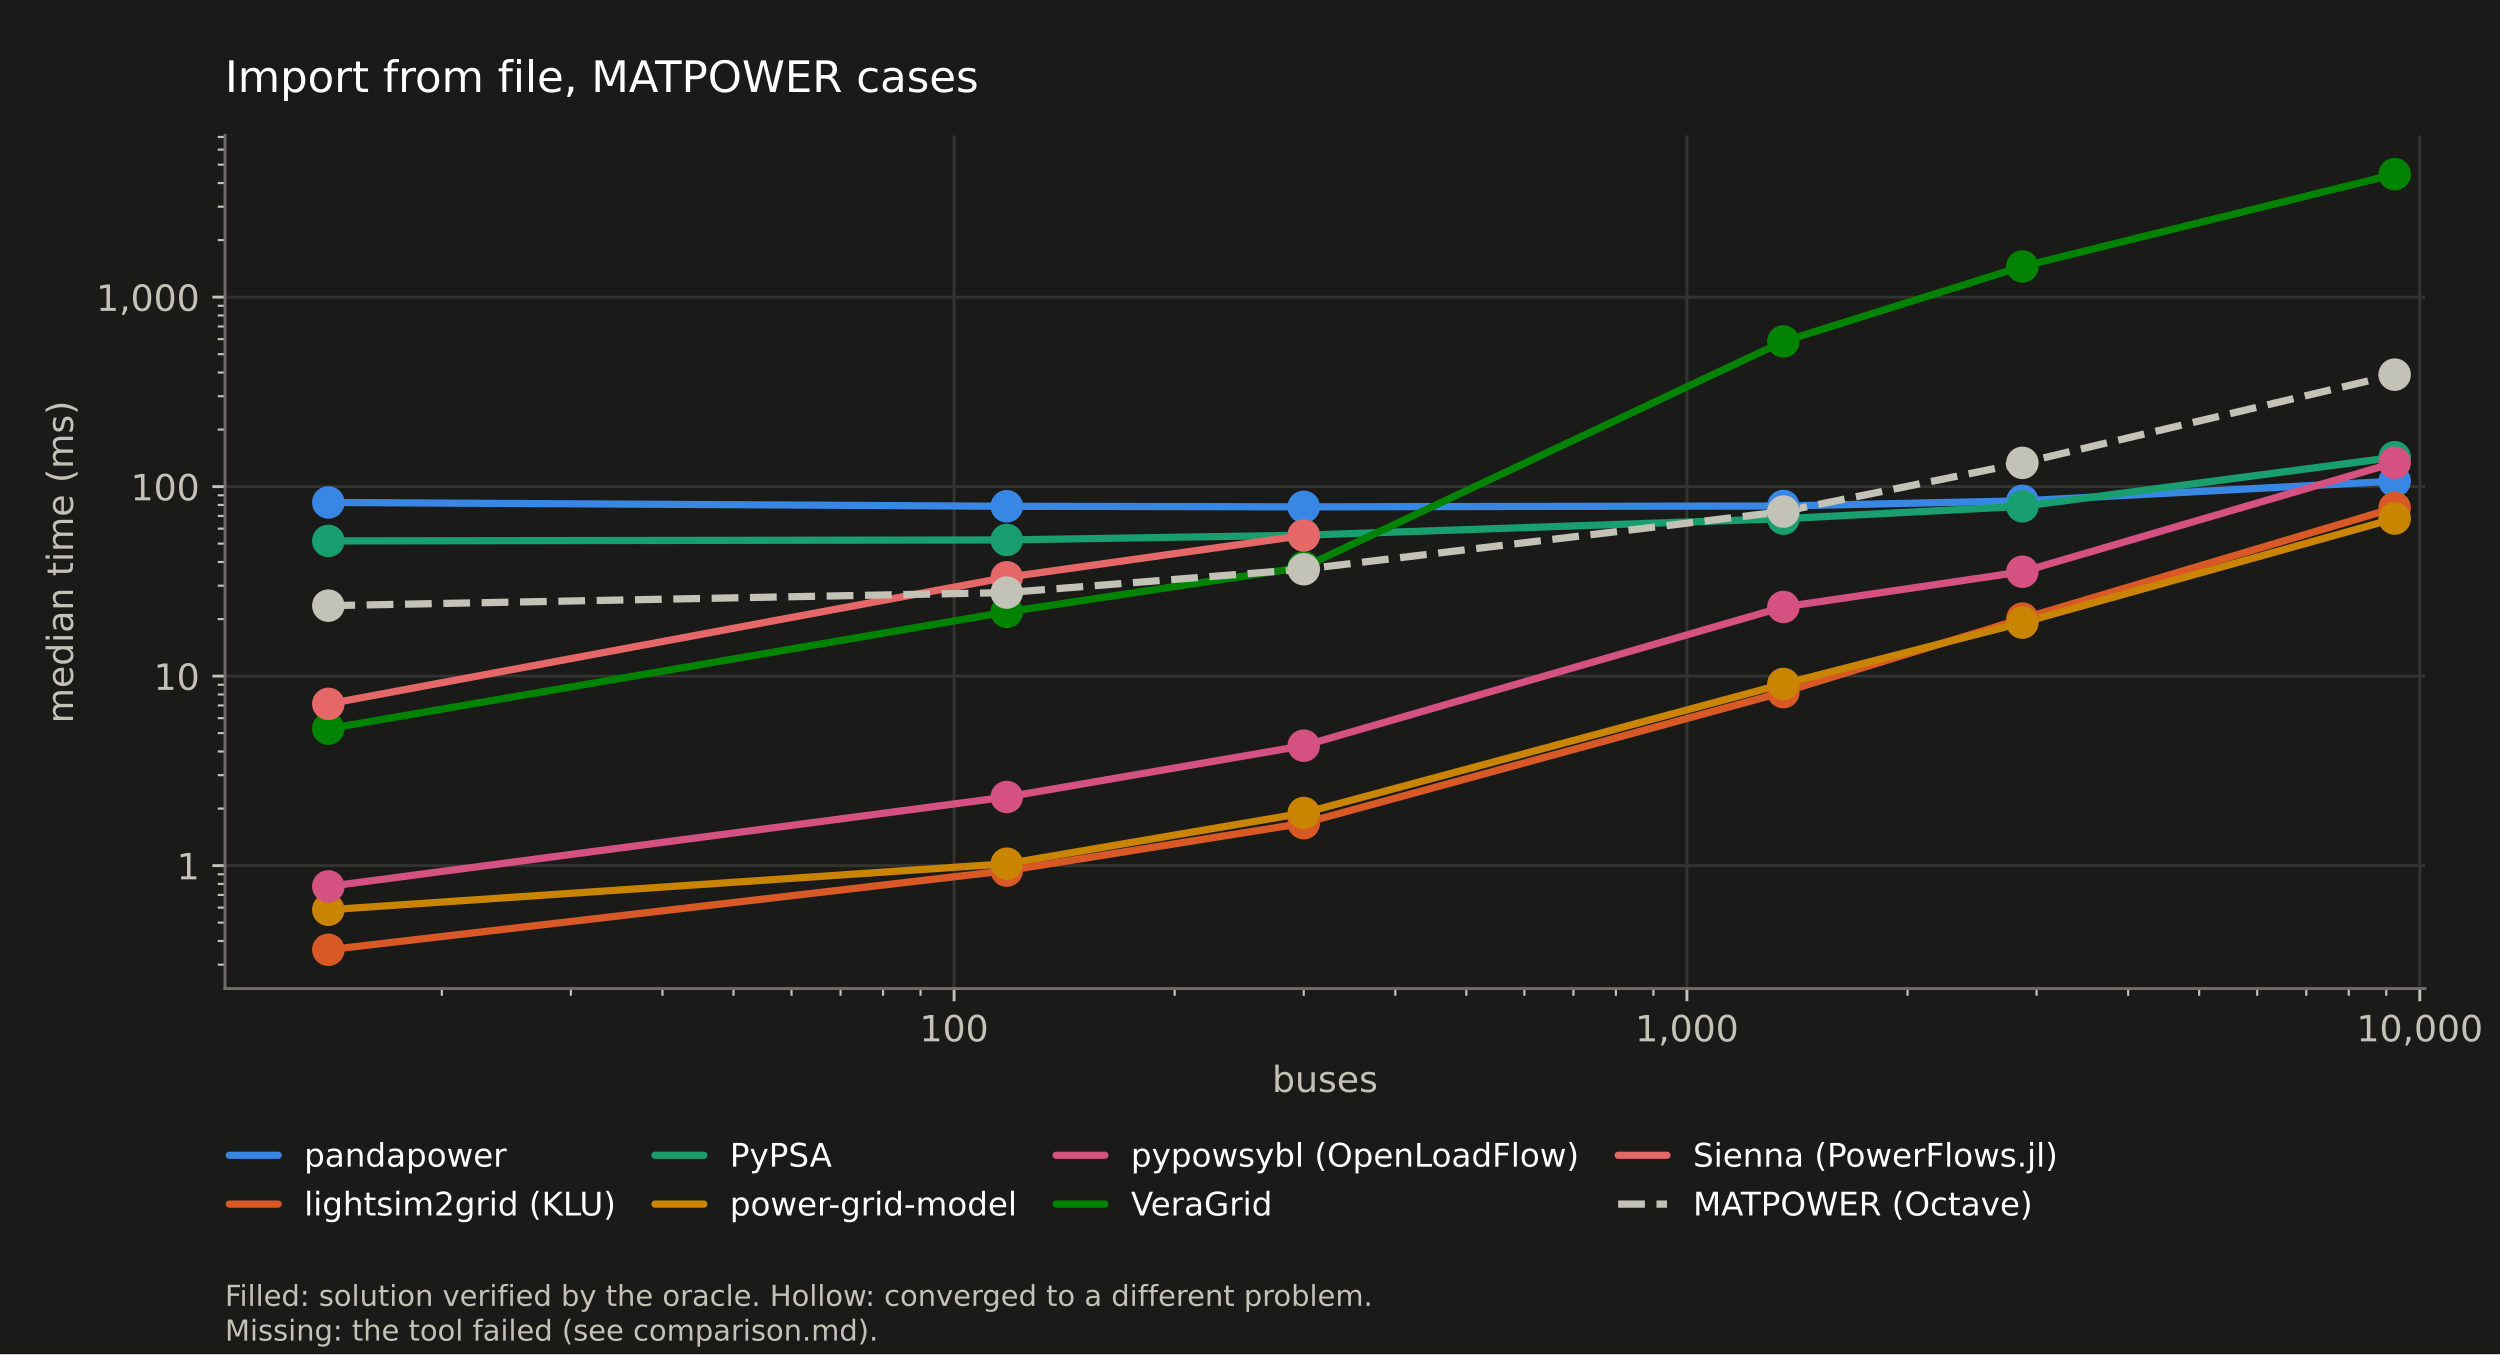
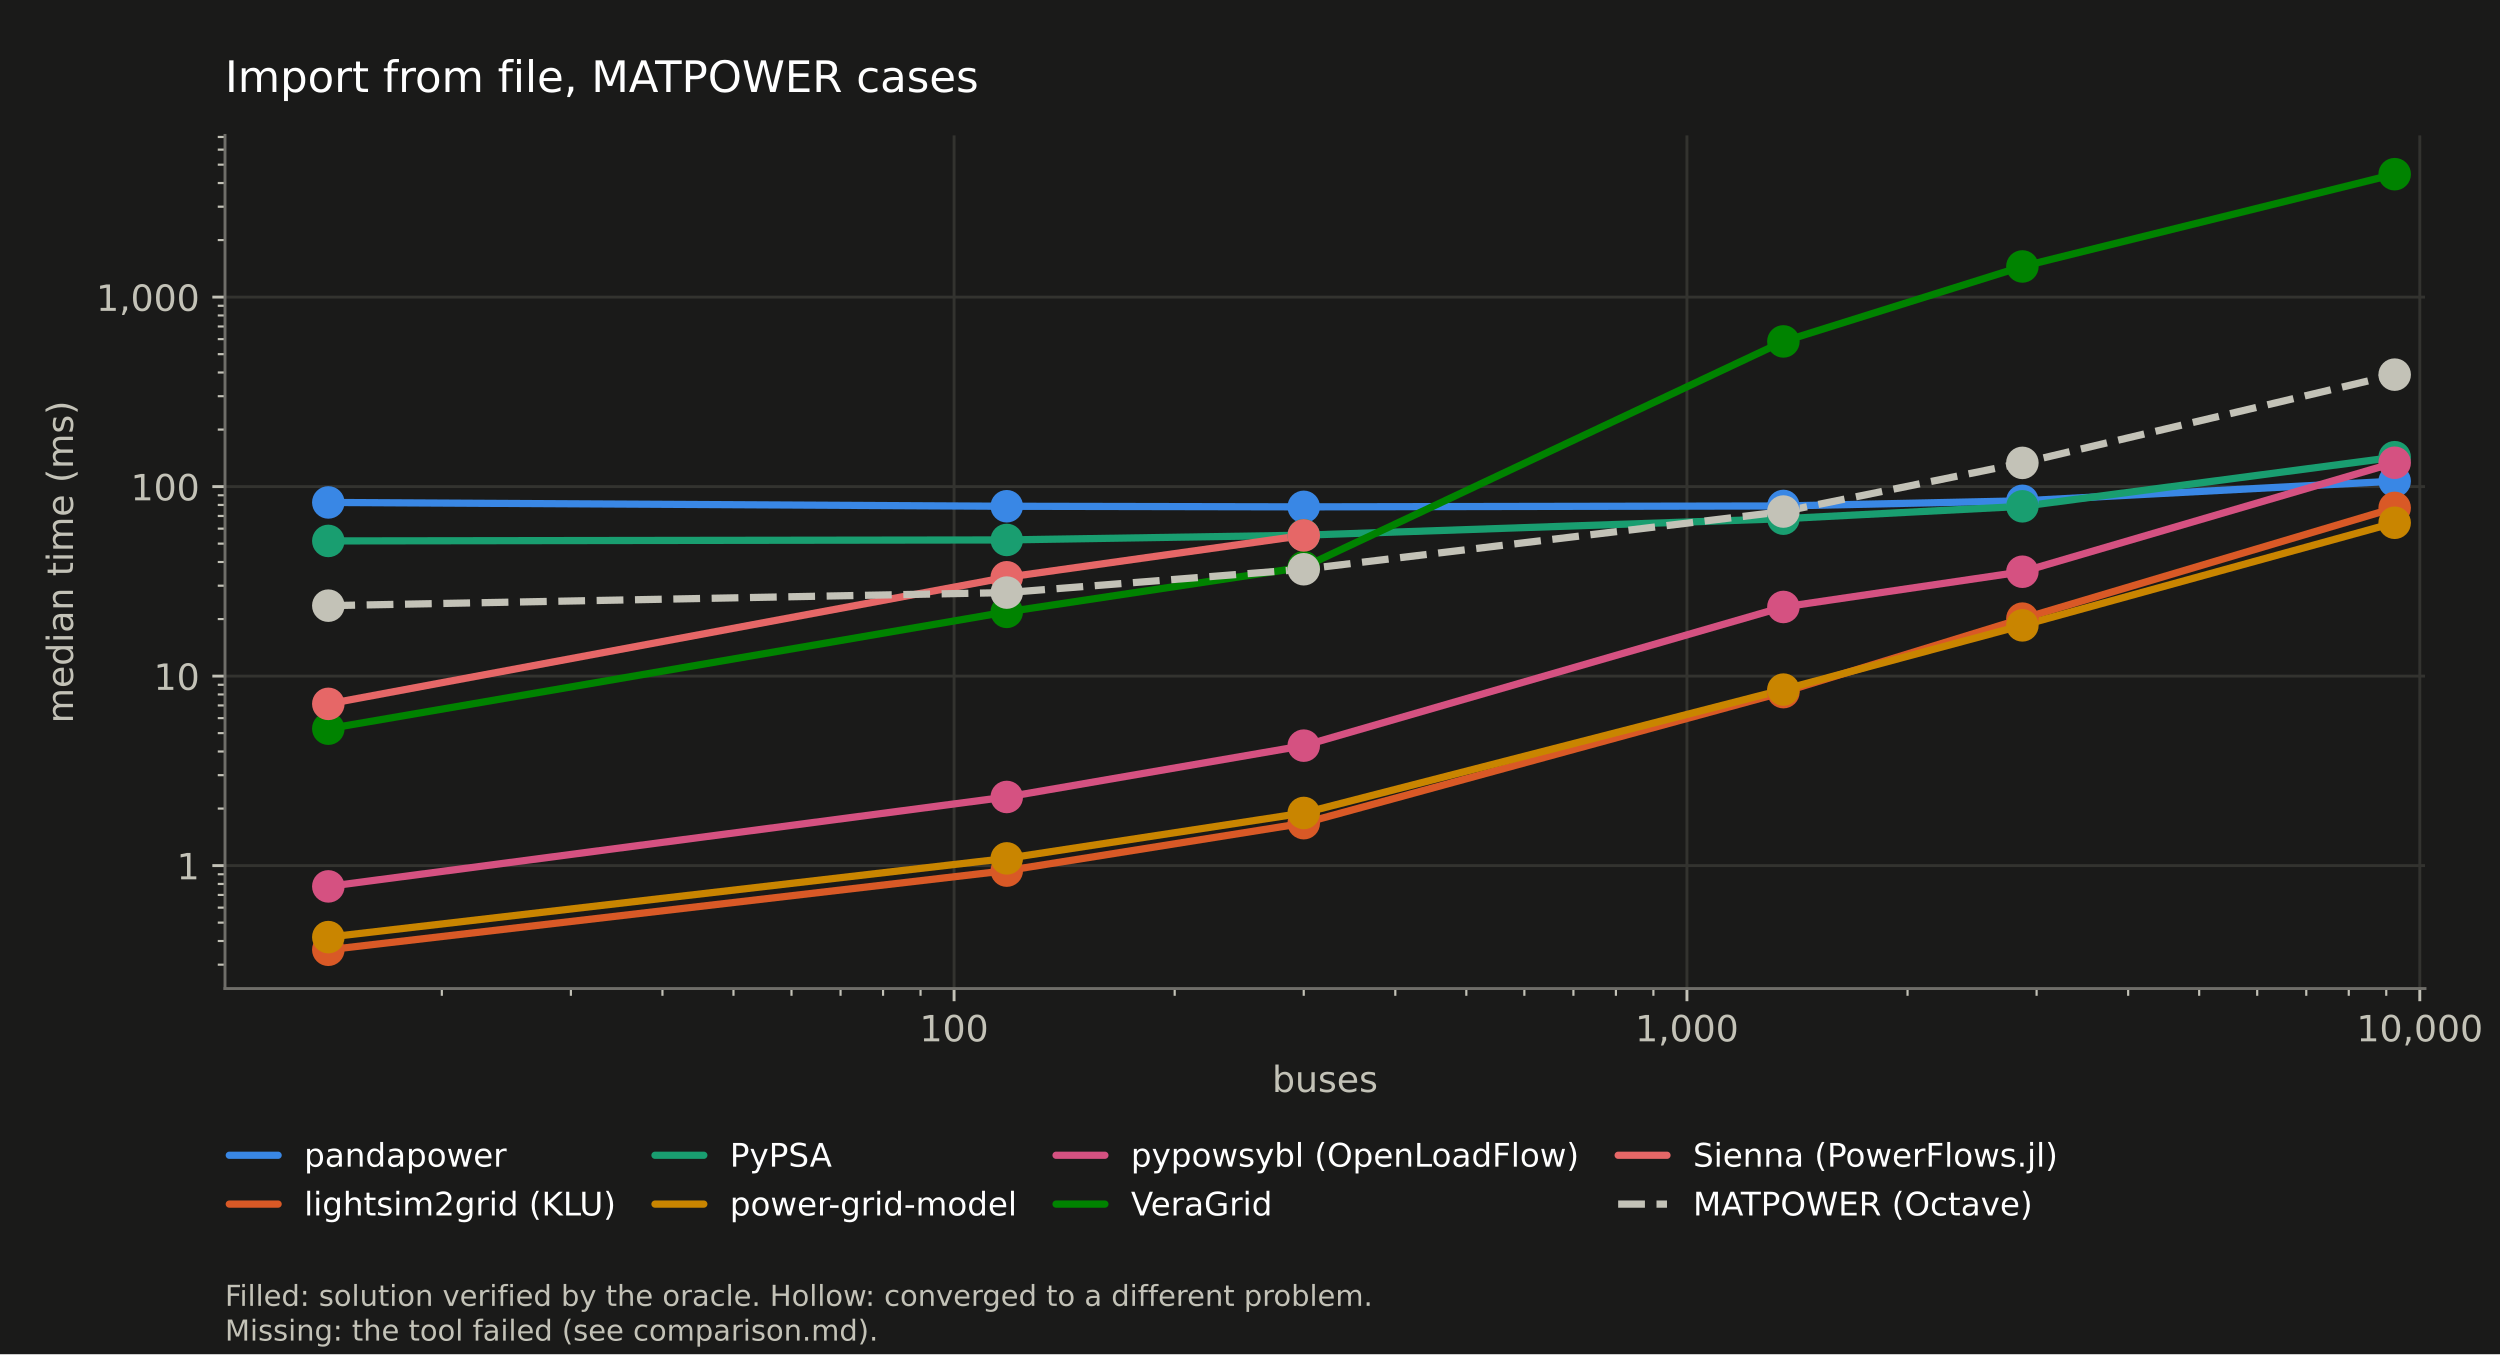
<svg xmlns="http://www.w3.org/2000/svg" xmlns:xlink="http://www.w3.org/1999/xlink" width="691.2pt" height="374.4pt" viewBox="0 0 691.2 374.4" version="1.1">
  <defs>
    <style type="text/css">*{stroke-linejoin: round; stroke-linecap: butt}</style>
  </defs>
  <g id="figure_1">
    <g id="patch_1">
      <path d="M 0 374.4  L 691.2 374.4  L 691.2 0  L 0 0  z " style="fill: #1a1a19" />
    </g>
    <g id="axes_1">
      <g id="patch_2">
        <path d="M 62.208 273.312  L 670.464 273.312  L 670.464 37.44  L 62.208 37.44  z " style="fill: #1a1a19" />
      </g>
      <g id="matplotlib.axis_1">
        <g id="xtick_1">
          <g id="line2d_1">
            <path d="M 263.784 273.312  L 263.784 37.44  " clip-path="url(#pc0a371b898)" style="fill: none; stroke: #33332f; stroke-width: 0.8; stroke-linecap: square" />
          </g>
          <g id="line2d_2">
            <defs>
              <path id="m5ec1d65c88" d="M 0 0  L 0 3.5  " style="stroke: #c3c2b7; stroke-width: 0.8" />
            </defs>
            <g>
              <use xlink:href="#m5ec1d65c88" x="263.784" y="273.312" style="fill: #c3c2b7; stroke: #c3c2b7; stroke-width: 0.8" />
            </g>
          </g>
          <g id="text_1">
            <text style="font-size: 10px; font-family: 'DejaVu Sans', 'Bitstream Vera Sans', 'Computer Modern Sans Serif', 'Lucida Grande', 'Verdana', 'Geneva', 'Lucid', 'Arial', 'Helvetica', 'Avant Garde', sans-serif; text-anchor: middle; fill: #c3c2b7" x="263.784" y="287.91" transform="rotate(-0 263.7842 287.9097)">100</text>
          </g>
        </g>
        <g id="xtick_2">
          <g id="line2d_3">
            <path d="M 466.404 273.312  L 466.404 37.44  " clip-path="url(#pc0a371b898)" style="fill: none; stroke: #33332f; stroke-width: 0.8; stroke-linecap: square" />
          </g>
          <g id="line2d_4">
            <g>
              <use xlink:href="#m5ec1d65c88" x="466.404" y="273.312" style="fill: #c3c2b7; stroke: #c3c2b7; stroke-width: 0.8" />
            </g>
          </g>
          <g id="text_2">
            <text style="font-size: 10px; font-family: 'DejaVu Sans', 'Bitstream Vera Sans', 'Computer Modern Sans Serif', 'Lucida Grande', 'Verdana', 'Geneva', 'Lucid', 'Arial', 'Helvetica', 'Avant Garde', sans-serif; text-anchor: middle; fill: #c3c2b7" x="466.404" y="287.91" transform="rotate(-0 466.4036 287.9097)">1,000</text>
          </g>
        </g>
        <g id="xtick_3">
          <g id="line2d_5">
            <path d="M 669.023 273.312  L 669.023 37.44  " clip-path="url(#pc0a371b898)" style="fill: none; stroke: #33332f; stroke-width: 0.8; stroke-linecap: square" />
          </g>
          <g id="line2d_6">
            <g>
              <use xlink:href="#m5ec1d65c88" x="669.023" y="273.312" style="fill: #c3c2b7; stroke: #c3c2b7; stroke-width: 0.8" />
            </g>
          </g>
          <g id="text_3">
            <text style="font-size: 10px; font-family: 'DejaVu Sans', 'Bitstream Vera Sans', 'Computer Modern Sans Serif', 'Lucida Grande', 'Verdana', 'Geneva', 'Lucid', 'Arial', 'Helvetica', 'Avant Garde', sans-serif; text-anchor: middle; fill: #c3c2b7" x="669.023" y="287.91" transform="rotate(-0 669.023 287.9097)">10,000</text>
          </g>
        </g>
        <g id="xtick_4">
          <g id="line2d_7">
            <defs>
              <path id="m5e015acaa7" d="M 0 0  L 0 2  " style="stroke: #c3c2b7; stroke-width: 0.6" />
            </defs>
            <g>
              <use xlink:href="#m5e015acaa7" x="122.159" y="273.312" style="fill: #c3c2b7; stroke: #c3c2b7; stroke-width: 0.6" />
            </g>
          </g>
        </g>
        <g id="xtick_5">
          <g id="line2d_8">
            <g>
              <use xlink:href="#m5e015acaa7" x="157.839" y="273.312" style="fill: #c3c2b7; stroke: #c3c2b7; stroke-width: 0.6" />
            </g>
          </g>
        </g>
        <g id="xtick_6">
          <g id="line2d_9">
            <g>
              <use xlink:href="#m5e015acaa7" x="183.154" y="273.312" style="fill: #c3c2b7; stroke: #c3c2b7; stroke-width: 0.6" />
            </g>
          </g>
        </g>
        <g id="xtick_7">
          <g id="line2d_10">
            <g>
              <use xlink:href="#m5e015acaa7" x="202.79" y="273.312" style="fill: #c3c2b7; stroke: #c3c2b7; stroke-width: 0.6" />
            </g>
          </g>
        </g>
        <g id="xtick_8">
          <g id="line2d_11">
            <g>
              <use xlink:href="#m5e015acaa7" x="218.833" y="273.312" style="fill: #c3c2b7; stroke: #c3c2b7; stroke-width: 0.6" />
            </g>
          </g>
        </g>
        <g id="xtick_9">
          <g id="line2d_12">
            <g>
              <use xlink:href="#m5e015acaa7" x="232.398" y="273.312" style="fill: #c3c2b7; stroke: #c3c2b7; stroke-width: 0.6" />
            </g>
          </g>
        </g>
        <g id="xtick_10">
          <g id="line2d_13">
            <g>
              <use xlink:href="#m5e015acaa7" x="244.148" y="273.312" style="fill: #c3c2b7; stroke: #c3c2b7; stroke-width: 0.6" />
            </g>
          </g>
        </g>
        <g id="xtick_11">
          <g id="line2d_14">
            <g>
              <use xlink:href="#m5e015acaa7" x="254.513" y="273.312" style="fill: #c3c2b7; stroke: #c3c2b7; stroke-width: 0.6" />
            </g>
          </g>
        </g>
        <g id="xtick_12">
          <g id="line2d_15">
            <g>
              <use xlink:href="#m5e015acaa7" x="324.779" y="273.312" style="fill: #c3c2b7; stroke: #c3c2b7; stroke-width: 0.6" />
            </g>
          </g>
        </g>
        <g id="xtick_13">
          <g id="line2d_16">
            <g>
              <use xlink:href="#m5e015acaa7" x="360.458" y="273.312" style="fill: #c3c2b7; stroke: #c3c2b7; stroke-width: 0.6" />
            </g>
          </g>
        </g>
        <g id="xtick_14">
          <g id="line2d_17">
            <g>
              <use xlink:href="#m5e015acaa7" x="385.773" y="273.312" style="fill: #c3c2b7; stroke: #c3c2b7; stroke-width: 0.6" />
            </g>
          </g>
        </g>
        <g id="xtick_15">
          <g id="line2d_18">
            <g>
              <use xlink:href="#m5e015acaa7" x="405.409" y="273.312" style="fill: #c3c2b7; stroke: #c3c2b7; stroke-width: 0.6" />
            </g>
          </g>
        </g>
        <g id="xtick_16">
          <g id="line2d_19">
            <g>
              <use xlink:href="#m5e015acaa7" x="421.453" y="273.312" style="fill: #c3c2b7; stroke: #c3c2b7; stroke-width: 0.6" />
            </g>
          </g>
        </g>
        <g id="xtick_17">
          <g id="line2d_20">
            <g>
              <use xlink:href="#m5e015acaa7" x="435.017" y="273.312" style="fill: #c3c2b7; stroke: #c3c2b7; stroke-width: 0.6" />
            </g>
          </g>
        </g>
        <g id="xtick_18">
          <g id="line2d_21">
            <g>
              <use xlink:href="#m5e015acaa7" x="446.768" y="273.312" style="fill: #c3c2b7; stroke: #c3c2b7; stroke-width: 0.6" />
            </g>
          </g>
        </g>
        <g id="xtick_19">
          <g id="line2d_22">
            <g>
              <use xlink:href="#m5e015acaa7" x="457.132" y="273.312" style="fill: #c3c2b7; stroke: #c3c2b7; stroke-width: 0.6" />
            </g>
          </g>
        </g>
        <g id="xtick_20">
          <g id="line2d_23">
            <g>
              <use xlink:href="#m5e015acaa7" x="527.398" y="273.312" style="fill: #c3c2b7; stroke: #c3c2b7; stroke-width: 0.6" />
            </g>
          </g>
        </g>
        <g id="xtick_21">
          <g id="line2d_24">
            <g>
              <use xlink:href="#m5e015acaa7" x="563.078" y="273.312" style="fill: #c3c2b7; stroke: #c3c2b7; stroke-width: 0.6" />
            </g>
          </g>
        </g>
        <g id="xtick_22">
          <g id="line2d_25">
            <g>
              <use xlink:href="#m5e015acaa7" x="588.393" y="273.312" style="fill: #c3c2b7; stroke: #c3c2b7; stroke-width: 0.6" />
            </g>
          </g>
        </g>
        <g id="xtick_23">
          <g id="line2d_26">
            <g>
              <use xlink:href="#m5e015acaa7" x="608.029" y="273.312" style="fill: #c3c2b7; stroke: #c3c2b7; stroke-width: 0.6" />
            </g>
          </g>
        </g>
        <g id="xtick_24">
          <g id="line2d_27">
            <g>
              <use xlink:href="#m5e015acaa7" x="624.072" y="273.312" style="fill: #c3c2b7; stroke: #c3c2b7; stroke-width: 0.6" />
            </g>
          </g>
        </g>
        <g id="xtick_25">
          <g id="line2d_28">
            <g>
              <use xlink:href="#m5e015acaa7" x="637.637" y="273.312" style="fill: #c3c2b7; stroke: #c3c2b7; stroke-width: 0.6" />
            </g>
          </g>
        </g>
        <g id="xtick_26">
          <g id="line2d_29">
            <g>
              <use xlink:href="#m5e015acaa7" x="649.387" y="273.312" style="fill: #c3c2b7; stroke: #c3c2b7; stroke-width: 0.6" />
            </g>
          </g>
        </g>
        <g id="xtick_27">
          <g id="line2d_30">
            <g>
              <use xlink:href="#m5e015acaa7" x="659.752" y="273.312" style="fill: #c3c2b7; stroke: #c3c2b7; stroke-width: 0.6" />
            </g>
          </g>
        </g>
        <g id="text_4">
          <text style="font-size: 10px; font-family: 'DejaVu Sans', 'Bitstream Vera Sans', 'Computer Modern Sans Serif', 'Lucida Grande', 'Verdana', 'Geneva', 'Lucid', 'Arial', 'Helvetica', 'Avant Garde', sans-serif; text-anchor: middle; fill: #c3c2b7" x="366.336" y="301.91" transform="rotate(-0 366.336 301.9104)">buses</text>
        </g>
      </g>
      <g id="matplotlib.axis_2">
        <g id="ytick_1">
          <g id="line2d_31">
            <path d="M 62.208 239.319  L 670.464 239.319  " clip-path="url(#pc0a371b898)" style="fill: none; stroke: #33332f; stroke-width: 0.8; stroke-linecap: square" />
          </g>
          <g id="line2d_32">
            <defs>
              <path id="mb448b4ee46" d="M 0 0  L -3.5 0  " style="stroke: #c3c2b7; stroke-width: 0.8" />
            </defs>
            <g>
              <use xlink:href="#mb448b4ee46" x="62.208" y="239.319" style="fill: #c3c2b7; stroke: #c3c2b7; stroke-width: 0.8" />
            </g>
          </g>
          <g id="text_5">
            <text style="font-size: 10px; font-family: 'DejaVu Sans', 'Bitstream Vera Sans', 'Computer Modern Sans Serif', 'Lucida Grande', 'Verdana', 'Geneva', 'Lucid', 'Arial', 'Helvetica', 'Avant Garde', sans-serif; text-anchor: end; fill: #c3c2b7" x="55.208" y="243.118" transform="rotate(-0 55.208 243.1183)">1</text>
          </g>
        </g>
        <g id="ytick_2">
          <g id="line2d_33">
            <path d="M 62.208 186.928  L 670.464 186.928  " clip-path="url(#pc0a371b898)" style="fill: none; stroke: #33332f; stroke-width: 0.8; stroke-linecap: square" />
          </g>
          <g id="line2d_34">
            <g>
              <use xlink:href="#mb448b4ee46" x="62.208" y="186.928" style="fill: #c3c2b7; stroke: #c3c2b7; stroke-width: 0.8" />
            </g>
          </g>
          <g id="text_6">
            <text style="font-size: 10px; font-family: 'DejaVu Sans', 'Bitstream Vera Sans', 'Computer Modern Sans Serif', 'Lucida Grande', 'Verdana', 'Geneva', 'Lucid', 'Arial', 'Helvetica', 'Avant Garde', sans-serif; text-anchor: end; fill: #c3c2b7" x="55.208" y="190.727" transform="rotate(-0 55.208 190.7266)">10</text>
          </g>
        </g>
        <g id="ytick_3">
          <g id="line2d_35">
            <path d="M 62.208 134.536  L 670.464 134.536  " clip-path="url(#pc0a371b898)" style="fill: none; stroke: #33332f; stroke-width: 0.8; stroke-linecap: square" />
          </g>
          <g id="line2d_36">
            <g>
              <use xlink:href="#mb448b4ee46" x="62.208" y="134.536" style="fill: #c3c2b7; stroke: #c3c2b7; stroke-width: 0.8" />
            </g>
          </g>
          <g id="text_7">
            <text style="font-size: 10px; font-family: 'DejaVu Sans', 'Bitstream Vera Sans', 'Computer Modern Sans Serif', 'Lucida Grande', 'Verdana', 'Geneva', 'Lucid', 'Arial', 'Helvetica', 'Avant Garde', sans-serif; text-anchor: end; fill: #c3c2b7" x="55.208" y="138.335" transform="rotate(-0 55.208 138.3349)">100</text>
          </g>
        </g>
        <g id="ytick_4">
          <g id="line2d_37">
            <path d="M 62.208 82.144  L 670.464 82.144  " clip-path="url(#pc0a371b898)" style="fill: none; stroke: #33332f; stroke-width: 0.8; stroke-linecap: square" />
          </g>
          <g id="line2d_38">
            <g>
              <use xlink:href="#mb448b4ee46" x="62.208" y="82.144" style="fill: #c3c2b7; stroke: #c3c2b7; stroke-width: 0.8" />
            </g>
          </g>
          <g id="text_8">
            <text style="font-size: 10px; font-family: 'DejaVu Sans', 'Bitstream Vera Sans', 'Computer Modern Sans Serif', 'Lucida Grande', 'Verdana', 'Geneva', 'Lucid', 'Arial', 'Helvetica', 'Avant Garde', sans-serif; text-anchor: end; fill: #c3c2b7" x="55.208" y="85.943" transform="rotate(-0 55.208 85.94321)">1,000</text>
          </g>
        </g>
        <g id="ytick_5">
          <g id="line2d_39">
            <defs>
              <path id="m039c7db84e" d="M 0 0  L -2 0  " style="stroke: #c3c2b7; stroke-width: 0.6" />
            </defs>
            <g>
              <use xlink:href="#m039c7db84e" x="62.208" y="266.714" style="fill: #c3c2b7; stroke: #c3c2b7; stroke-width: 0.6" />
            </g>
          </g>
        </g>
        <g id="ytick_6">
          <g id="line2d_40">
            <g>
              <use xlink:href="#m039c7db84e" x="62.208" y="260.168" style="fill: #c3c2b7; stroke: #c3c2b7; stroke-width: 0.6" />
            </g>
          </g>
        </g>
        <g id="ytick_7">
          <g id="line2d_41">
            <g>
              <use xlink:href="#m039c7db84e" x="62.208" y="255.091" style="fill: #c3c2b7; stroke: #c3c2b7; stroke-width: 0.6" />
            </g>
          </g>
        </g>
        <g id="ytick_8">
          <g id="line2d_42">
            <g>
              <use xlink:href="#m039c7db84e" x="62.208" y="250.943" style="fill: #c3c2b7; stroke: #c3c2b7; stroke-width: 0.6" />
            </g>
          </g>
        </g>
        <g id="ytick_9">
          <g id="line2d_43">
            <g>
              <use xlink:href="#m039c7db84e" x="62.208" y="247.435" style="fill: #c3c2b7; stroke: #c3c2b7; stroke-width: 0.6" />
            </g>
          </g>
        </g>
        <g id="ytick_10">
          <g id="line2d_44">
            <g>
              <use xlink:href="#m039c7db84e" x="62.208" y="244.397" style="fill: #c3c2b7; stroke: #c3c2b7; stroke-width: 0.6" />
            </g>
          </g>
        </g>
        <g id="ytick_11">
          <g id="line2d_45">
            <g>
              <use xlink:href="#m039c7db84e" x="62.208" y="241.717" style="fill: #c3c2b7; stroke: #c3c2b7; stroke-width: 0.6" />
            </g>
          </g>
        </g>
        <g id="ytick_12">
          <g id="line2d_46">
            <g>
              <use xlink:href="#m039c7db84e" x="62.208" y="223.548" style="fill: #c3c2b7; stroke: #c3c2b7; stroke-width: 0.6" />
            </g>
          </g>
        </g>
        <g id="ytick_13">
          <g id="line2d_47">
            <g>
              <use xlink:href="#m039c7db84e" x="62.208" y="214.322" style="fill: #c3c2b7; stroke: #c3c2b7; stroke-width: 0.6" />
            </g>
          </g>
        </g>
        <g id="ytick_14">
          <g id="line2d_48">
            <g>
              <use xlink:href="#m039c7db84e" x="62.208" y="207.777" style="fill: #c3c2b7; stroke: #c3c2b7; stroke-width: 0.6" />
            </g>
          </g>
        </g>
        <g id="ytick_15">
          <g id="line2d_49">
            <g>
              <use xlink:href="#m039c7db84e" x="62.208" y="202.699" style="fill: #c3c2b7; stroke: #c3c2b7; stroke-width: 0.6" />
            </g>
          </g>
        </g>
        <g id="ytick_16">
          <g id="line2d_50">
            <g>
              <use xlink:href="#m039c7db84e" x="62.208" y="198.551" style="fill: #c3c2b7; stroke: #c3c2b7; stroke-width: 0.6" />
            </g>
          </g>
        </g>
        <g id="ytick_17">
          <g id="line2d_51">
            <g>
              <use xlink:href="#m039c7db84e" x="62.208" y="195.043" style="fill: #c3c2b7; stroke: #c3c2b7; stroke-width: 0.6" />
            </g>
          </g>
        </g>
        <g id="ytick_18">
          <g id="line2d_52">
            <g>
              <use xlink:href="#m039c7db84e" x="62.208" y="192.005" style="fill: #c3c2b7; stroke: #c3c2b7; stroke-width: 0.6" />
            </g>
          </g>
        </g>
        <g id="ytick_19">
          <g id="line2d_53">
            <g>
              <use xlink:href="#m039c7db84e" x="62.208" y="189.325" style="fill: #c3c2b7; stroke: #c3c2b7; stroke-width: 0.6" />
            </g>
          </g>
        </g>
        <g id="ytick_20">
          <g id="line2d_54">
            <g>
              <use xlink:href="#m039c7db84e" x="62.208" y="171.156" style="fill: #c3c2b7; stroke: #c3c2b7; stroke-width: 0.6" />
            </g>
          </g>
        </g>
        <g id="ytick_21">
          <g id="line2d_55">
            <g>
              <use xlink:href="#m039c7db84e" x="62.208" y="161.931" style="fill: #c3c2b7; stroke: #c3c2b7; stroke-width: 0.6" />
            </g>
          </g>
        </g>
        <g id="ytick_22">
          <g id="line2d_56">
            <g>
              <use xlink:href="#m039c7db84e" x="62.208" y="155.385" style="fill: #c3c2b7; stroke: #c3c2b7; stroke-width: 0.6" />
            </g>
          </g>
        </g>
        <g id="ytick_23">
          <g id="line2d_57">
            <g>
              <use xlink:href="#m039c7db84e" x="62.208" y="150.308" style="fill: #c3c2b7; stroke: #c3c2b7; stroke-width: 0.6" />
            </g>
          </g>
        </g>
        <g id="ytick_24">
          <g id="line2d_58">
            <g>
              <use xlink:href="#m039c7db84e" x="62.208" y="146.159" style="fill: #c3c2b7; stroke: #c3c2b7; stroke-width: 0.6" />
            </g>
          </g>
        </g>
        <g id="ytick_25">
          <g id="line2d_59">
            <g>
              <use xlink:href="#m039c7db84e" x="62.208" y="142.652" style="fill: #c3c2b7; stroke: #c3c2b7; stroke-width: 0.6" />
            </g>
          </g>
        </g>
        <g id="ytick_26">
          <g id="line2d_60">
            <g>
              <use xlink:href="#m039c7db84e" x="62.208" y="139.613" style="fill: #c3c2b7; stroke: #c3c2b7; stroke-width: 0.6" />
            </g>
          </g>
        </g>
        <g id="ytick_27">
          <g id="line2d_61">
            <g>
              <use xlink:href="#m039c7db84e" x="62.208" y="136.933" style="fill: #c3c2b7; stroke: #c3c2b7; stroke-width: 0.6" />
            </g>
          </g>
        </g>
        <g id="ytick_28">
          <g id="line2d_62">
            <g>
              <use xlink:href="#m039c7db84e" x="62.208" y="118.765" style="fill: #c3c2b7; stroke: #c3c2b7; stroke-width: 0.6" />
            </g>
          </g>
        </g>
        <g id="ytick_29">
          <g id="line2d_63">
            <g>
              <use xlink:href="#m039c7db84e" x="62.208" y="109.539" style="fill: #c3c2b7; stroke: #c3c2b7; stroke-width: 0.6" />
            </g>
          </g>
        </g>
        <g id="ytick_30">
          <g id="line2d_64">
            <g>
              <use xlink:href="#m039c7db84e" x="62.208" y="102.993" style="fill: #c3c2b7; stroke: #c3c2b7; stroke-width: 0.6" />
            </g>
          </g>
        </g>
        <g id="ytick_31">
          <g id="line2d_65">
            <g>
              <use xlink:href="#m039c7db84e" x="62.208" y="97.916" style="fill: #c3c2b7; stroke: #c3c2b7; stroke-width: 0.6" />
            </g>
          </g>
        </g>
        <g id="ytick_32">
          <g id="line2d_66">
            <g>
              <use xlink:href="#m039c7db84e" x="62.208" y="93.767" style="fill: #c3c2b7; stroke: #c3c2b7; stroke-width: 0.6" />
            </g>
          </g>
        </g>
        <g id="ytick_33">
          <g id="line2d_67">
            <g>
              <use xlink:href="#m039c7db84e" x="62.208" y="90.26" style="fill: #c3c2b7; stroke: #c3c2b7; stroke-width: 0.6" />
            </g>
          </g>
        </g>
        <g id="ytick_34">
          <g id="line2d_68">
            <g>
              <use xlink:href="#m039c7db84e" x="62.208" y="87.222" style="fill: #c3c2b7; stroke: #c3c2b7; stroke-width: 0.6" />
            </g>
          </g>
        </g>
        <g id="ytick_35">
          <g id="line2d_69">
            <g>
              <use xlink:href="#m039c7db84e" x="62.208" y="84.542" style="fill: #c3c2b7; stroke: #c3c2b7; stroke-width: 0.6" />
            </g>
          </g>
        </g>
        <g id="ytick_36">
          <g id="line2d_70">
            <g>
              <use xlink:href="#m039c7db84e" x="62.208" y="66.373" style="fill: #c3c2b7; stroke: #c3c2b7; stroke-width: 0.6" />
            </g>
          </g>
        </g>
        <g id="ytick_37">
          <g id="line2d_71">
            <g>
              <use xlink:href="#m039c7db84e" x="62.208" y="57.147" style="fill: #c3c2b7; stroke: #c3c2b7; stroke-width: 0.6" />
            </g>
          </g>
        </g>
        <g id="ytick_38">
          <g id="line2d_72">
            <g>
              <use xlink:href="#m039c7db84e" x="62.208" y="50.601" style="fill: #c3c2b7; stroke: #c3c2b7; stroke-width: 0.6" />
            </g>
          </g>
        </g>
        <g id="ytick_39">
          <g id="line2d_73">
            <g>
              <use xlink:href="#m039c7db84e" x="62.208" y="45.524" style="fill: #c3c2b7; stroke: #c3c2b7; stroke-width: 0.6" />
            </g>
          </g>
        </g>
        <g id="ytick_40">
          <g id="line2d_74">
            <g>
              <use xlink:href="#m039c7db84e" x="62.208" y="41.376" style="fill: #c3c2b7; stroke: #c3c2b7; stroke-width: 0.6" />
            </g>
          </g>
        </g>
        <g id="ytick_41">
          <g id="line2d_75">
            <g>
              <use xlink:href="#m039c7db84e" x="62.208" y="37.868" style="fill: #c3c2b7; stroke: #c3c2b7; stroke-width: 0.6" />
            </g>
          </g>
        </g>
        <g id="text_9">
          <text style="font-size: 10px; font-family: 'DejaVu Sans', 'Bitstream Vera Sans', 'Computer Modern Sans Serif', 'Lucida Grande', 'Verdana', 'Geneva', 'Lucid', 'Arial', 'Helvetica', 'Avant Garde', sans-serif; text-anchor: middle; fill: #c3c2b7" x="20.178" y="155.376" transform="rotate(-90 20.17753 155.376)">median time (ms)</text>
        </g>
      </g>
      <g id="line2d_76">
        <path d="M 90.773 138.914  L 278.349 139.97  L 360.458 140.135  L 493.072 139.886  L 559.149 138.469  L 662.077 133.024  " clip-path="url(#pc0a371b898)" style="fill: none; stroke: #3987e5; stroke-width: 2; stroke-linecap: round" />
      </g>
      <g id="line2d_77">
        <path d="M 90.773 262.591  L 278.349 240.707  L 360.458 227.591  L 493.072 191.358  L 559.149 171.039  L 662.077 140.42  " clip-path="url(#pc0a371b898)" style="fill: none; stroke: #d95926; stroke-width: 2; stroke-linecap: round" />
      </g>
      <g id="line2d_78">
        <path d="M 90.773 149.556  L 278.349 149.281  L 360.458 147.968  L 493.072 143.408  L 559.149 139.987  L 662.077 126.411  " clip-path="url(#pc0a371b898)" style="fill: none; stroke: #199e70; stroke-width: 2; stroke-linecap: round" />
      </g>
      <g id="line2d_79">
-         <path d="M 90.773 251.525  L 278.349 238.8  L 360.458 224.778  L 493.072 189.1  L 559.149 172.142  L 662.077 143.372  " clip-path="url(#pc0a371b898)" style="fill: none; stroke: #c98500; stroke-width: 2; stroke-linecap: round" />
+         <path d="M 90.773 259.093  L 278.349 237.326  L 360.458 224.77  L 493.072 190.66  L 559.149 172.899  L 662.077 144.535  " clip-path="url(#pc0a371b898)" style="fill: none; stroke: #c98500; stroke-width: 2; stroke-linecap: round" />
      </g>
      <g id="line2d_80">
        <path d="M 90.773 245.07  L 278.349 220.347  L 360.458 206.157  L 493.072 167.813  L 559.149 158.073  L 662.077 127.94  " clip-path="url(#pc0a371b898)" style="fill: none; stroke: #d55181; stroke-width: 2; stroke-linecap: round" />
      </g>
      <g id="line2d_81">
        <path d="M 90.773 201.463  L 278.349 169.171  L 360.458 156.801  L 493.072 94.395  L 559.149 73.673  L 662.077 48.161  " clip-path="url(#pc0a371b898)" style="fill: none; stroke: #008300; stroke-width: 2; stroke-linecap: round" />
      </g>
      <g id="line2d_82">
        <path d="M 90.773 194.603  L 278.349 159.605  L 360.458 148.029  " clip-path="url(#pc0a371b898)" style="fill: none; stroke: #e66767; stroke-width: 2; stroke-linecap: round" />
      </g>
      <g id="line2d_83">
        <path d="M 90.773 167.453  L 278.349 163.839  L 360.458 157.384  L 493.072 141.435  L 559.149 127.977  L 662.077 103.58  " clip-path="url(#pc0a371b898)" style="fill: none; stroke-dasharray: 7.4,3.2; stroke-dashoffset: 0; stroke: #c3c2b7; stroke-width: 2" />
      </g>
      <g id="patch_3">
        <path d="M 62.208 273.312  L 62.208 37.44  " style="fill: none; stroke: #6f6e69; stroke-width: 0.8; stroke-linejoin: miter; stroke-linecap: square" />
      </g>
      <g id="patch_4">
        <path d="M 62.208 273.312  L 670.464 273.312  " style="fill: none; stroke: #6f6e69; stroke-width: 0.8; stroke-linejoin: miter; stroke-linecap: square" />
      </g>
      <g id="line2d_84">
        <defs>
          <path id="m8c884c521c" d="M 0 3.5  C 0.928 3.5 1.819 3.131 2.475 2.475  C 3.131 1.819 3.5 0.928 3.5 0  C 3.5 -0.928 3.131 -1.819 2.475 -2.475  C 1.819 -3.131 0.928 -3.5 0 -3.5  C -0.928 -3.5 -1.819 -3.131 -2.475 -2.475  C -3.131 -1.819 -3.5 -0.928 -3.5 0  C -3.5 0.928 -3.131 1.819 -2.475 2.475  C -1.819 3.131 -0.928 3.5 0 3.5  z " style="stroke: #3987e5; stroke-width: 2" />
        </defs>
        <g clip-path="url(#pc0a371b898)">
          <use xlink:href="#m8c884c521c" x="90.773" y="138.914" style="fill: #3987e5; stroke: #3987e5; stroke-width: 2" />
        </g>
      </g>
      <g id="line2d_85">
        <g clip-path="url(#pc0a371b898)">
          <use xlink:href="#m8c884c521c" x="278.349" y="139.97" style="fill: #3987e5; stroke: #3987e5; stroke-width: 2" />
        </g>
      </g>
      <g id="line2d_86">
        <g clip-path="url(#pc0a371b898)">
          <use xlink:href="#m8c884c521c" x="360.458" y="140.135" style="fill: #3987e5; stroke: #3987e5; stroke-width: 2" />
        </g>
      </g>
      <g id="line2d_87">
        <g clip-path="url(#pc0a371b898)">
          <use xlink:href="#m8c884c521c" x="493.072" y="139.886" style="fill: #3987e5; stroke: #3987e5; stroke-width: 2" />
        </g>
      </g>
      <g id="line2d_88">
        <g clip-path="url(#pc0a371b898)">
          <use xlink:href="#m8c884c521c" x="559.149" y="138.469" style="fill: #3987e5; stroke: #3987e5; stroke-width: 2" />
        </g>
      </g>
      <g id="line2d_89">
        <g clip-path="url(#pc0a371b898)">
          <use xlink:href="#m8c884c521c" x="662.077" y="133.024" style="fill: #3987e5; stroke: #3987e5; stroke-width: 2" />
        </g>
      </g>
      <g id="line2d_90">
        <defs>
          <path id="m9977e4e33c" d="M 0 3.5  C 0.928 3.5 1.819 3.131 2.475 2.475  C 3.131 1.819 3.5 0.928 3.5 0  C 3.5 -0.928 3.131 -1.819 2.475 -2.475  C 1.819 -3.131 0.928 -3.5 0 -3.5  C -0.928 -3.5 -1.819 -3.131 -2.475 -2.475  C -3.131 -1.819 -3.5 -0.928 -3.5 0  C -3.5 0.928 -3.131 1.819 -2.475 2.475  C -1.819 3.131 -0.928 3.5 0 3.5  z " style="stroke: #d95926; stroke-width: 2" />
        </defs>
        <g clip-path="url(#pc0a371b898)">
          <use xlink:href="#m9977e4e33c" x="90.773" y="262.591" style="fill: #d95926; stroke: #d95926; stroke-width: 2" />
        </g>
      </g>
      <g id="line2d_91">
        <g clip-path="url(#pc0a371b898)">
          <use xlink:href="#m9977e4e33c" x="278.349" y="240.707" style="fill: #d95926; stroke: #d95926; stroke-width: 2" />
        </g>
      </g>
      <g id="line2d_92">
        <g clip-path="url(#pc0a371b898)">
          <use xlink:href="#m9977e4e33c" x="360.458" y="227.591" style="fill: #d95926; stroke: #d95926; stroke-width: 2" />
        </g>
      </g>
      <g id="line2d_93">
        <g clip-path="url(#pc0a371b898)">
          <use xlink:href="#m9977e4e33c" x="493.072" y="191.358" style="fill: #d95926; stroke: #d95926; stroke-width: 2" />
        </g>
      </g>
      <g id="line2d_94">
        <g clip-path="url(#pc0a371b898)">
          <use xlink:href="#m9977e4e33c" x="559.149" y="171.039" style="fill: #d95926; stroke: #d95926; stroke-width: 2" />
        </g>
      </g>
      <g id="line2d_95">
        <g clip-path="url(#pc0a371b898)">
          <use xlink:href="#m9977e4e33c" x="662.077" y="140.42" style="fill: #d95926; stroke: #d95926; stroke-width: 2" />
        </g>
      </g>
      <g id="line2d_96">
        <defs>
          <path id="mf892d1932a" d="M 0 3.5  C 0.928 3.5 1.819 3.131 2.475 2.475  C 3.131 1.819 3.5 0.928 3.5 0  C 3.5 -0.928 3.131 -1.819 2.475 -2.475  C 1.819 -3.131 0.928 -3.5 0 -3.5  C -0.928 -3.5 -1.819 -3.131 -2.475 -2.475  C -3.131 -1.819 -3.5 -0.928 -3.5 0  C -3.5 0.928 -3.131 1.819 -2.475 2.475  C -1.819 3.131 -0.928 3.5 0 3.5  z " style="stroke: #199e70; stroke-width: 2" />
        </defs>
        <g clip-path="url(#pc0a371b898)">
          <use xlink:href="#mf892d1932a" x="90.773" y="149.556" style="fill: #199e70; stroke: #199e70; stroke-width: 2" />
        </g>
      </g>
      <g id="line2d_97">
        <g clip-path="url(#pc0a371b898)">
          <use xlink:href="#mf892d1932a" x="278.349" y="149.281" style="fill: #199e70; stroke: #199e70; stroke-width: 2" />
        </g>
      </g>
      <g id="line2d_98">
        <g clip-path="url(#pc0a371b898)">
          <use xlink:href="#mf892d1932a" x="360.458" y="147.968" style="fill: #199e70; stroke: #199e70; stroke-width: 2" />
        </g>
      </g>
      <g id="line2d_99">
        <g clip-path="url(#pc0a371b898)">
          <use xlink:href="#mf892d1932a" x="493.072" y="143.408" style="fill: #199e70; stroke: #199e70; stroke-width: 2" />
        </g>
      </g>
      <g id="line2d_100">
        <g clip-path="url(#pc0a371b898)">
          <use xlink:href="#mf892d1932a" x="559.149" y="139.987" style="fill: #199e70; stroke: #199e70; stroke-width: 2" />
        </g>
      </g>
      <g id="line2d_101">
        <g clip-path="url(#pc0a371b898)">
          <use xlink:href="#mf892d1932a" x="662.077" y="126.411" style="fill: #199e70; stroke: #199e70; stroke-width: 2" />
        </g>
      </g>
      <g id="line2d_102">
        <defs>
          <path id="m00423fc1a6" d="M 0 3.5  C 0.928 3.5 1.819 3.131 2.475 2.475  C 3.131 1.819 3.5 0.928 3.5 0  C 3.5 -0.928 3.131 -1.819 2.475 -2.475  C 1.819 -3.131 0.928 -3.5 0 -3.5  C -0.928 -3.5 -1.819 -3.131 -2.475 -2.475  C -3.131 -1.819 -3.5 -0.928 -3.5 0  C -3.5 0.928 -3.131 1.819 -2.475 2.475  C -1.819 3.131 -0.928 3.5 0 3.5  z " style="stroke: #c98500; stroke-width: 2" />
        </defs>
        <g clip-path="url(#pc0a371b898)">
-           <use xlink:href="#m00423fc1a6" x="90.773" y="251.525" style="fill: #c98500; stroke: #c98500; stroke-width: 2" />
+           <use xlink:href="#m00423fc1a6" x="90.773" y="259.093" style="fill: #c98500; stroke: #c98500; stroke-width: 2" />
        </g>
      </g>
      <g id="line2d_103">
        <g clip-path="url(#pc0a371b898)">
-           <use xlink:href="#m00423fc1a6" x="278.349" y="238.8" style="fill: #c98500; stroke: #c98500; stroke-width: 2" />
+           <use xlink:href="#m00423fc1a6" x="278.349" y="237.326" style="fill: #c98500; stroke: #c98500; stroke-width: 2" />
        </g>
      </g>
      <g id="line2d_104">
        <g clip-path="url(#pc0a371b898)">
-           <use xlink:href="#m00423fc1a6" x="360.458" y="224.778" style="fill: #c98500; stroke: #c98500; stroke-width: 2" />
+           <use xlink:href="#m00423fc1a6" x="360.458" y="224.77" style="fill: #c98500; stroke: #c98500; stroke-width: 2" />
        </g>
      </g>
      <g id="line2d_105">
        <g clip-path="url(#pc0a371b898)">
-           <use xlink:href="#m00423fc1a6" x="493.072" y="189.1" style="fill: #c98500; stroke: #c98500; stroke-width: 2" />
+           <use xlink:href="#m00423fc1a6" x="493.072" y="190.66" style="fill: #c98500; stroke: #c98500; stroke-width: 2" />
        </g>
      </g>
      <g id="line2d_106">
        <g clip-path="url(#pc0a371b898)">
-           <use xlink:href="#m00423fc1a6" x="559.149" y="172.142" style="fill: #c98500; stroke: #c98500; stroke-width: 2" />
+           <use xlink:href="#m00423fc1a6" x="559.149" y="172.899" style="fill: #c98500; stroke: #c98500; stroke-width: 2" />
        </g>
      </g>
      <g id="line2d_107">
        <g clip-path="url(#pc0a371b898)">
-           <use xlink:href="#m00423fc1a6" x="662.077" y="143.372" style="fill: #c98500; stroke: #c98500; stroke-width: 2" />
+           <use xlink:href="#m00423fc1a6" x="662.077" y="144.535" style="fill: #c98500; stroke: #c98500; stroke-width: 2" />
        </g>
      </g>
      <g id="line2d_108">
        <defs>
          <path id="mc2f7c8847a" d="M 0 3.5  C 0.928 3.5 1.819 3.131 2.475 2.475  C 3.131 1.819 3.5 0.928 3.5 0  C 3.5 -0.928 3.131 -1.819 2.475 -2.475  C 1.819 -3.131 0.928 -3.5 0 -3.5  C -0.928 -3.5 -1.819 -3.131 -2.475 -2.475  C -3.131 -1.819 -3.5 -0.928 -3.5 0  C -3.5 0.928 -3.131 1.819 -2.475 2.475  C -1.819 3.131 -0.928 3.5 0 3.5  z " style="stroke: #d55181; stroke-width: 2" />
        </defs>
        <g clip-path="url(#pc0a371b898)">
          <use xlink:href="#mc2f7c8847a" x="90.773" y="245.07" style="fill: #d55181; stroke: #d55181; stroke-width: 2" />
        </g>
      </g>
      <g id="line2d_109">
        <g clip-path="url(#pc0a371b898)">
          <use xlink:href="#mc2f7c8847a" x="278.349" y="220.347" style="fill: #d55181; stroke: #d55181; stroke-width: 2" />
        </g>
      </g>
      <g id="line2d_110">
        <g clip-path="url(#pc0a371b898)">
          <use xlink:href="#mc2f7c8847a" x="360.458" y="206.157" style="fill: #d55181; stroke: #d55181; stroke-width: 2" />
        </g>
      </g>
      <g id="line2d_111">
        <g clip-path="url(#pc0a371b898)">
          <use xlink:href="#mc2f7c8847a" x="493.072" y="167.813" style="fill: #d55181; stroke: #d55181; stroke-width: 2" />
        </g>
      </g>
      <g id="line2d_112">
        <g clip-path="url(#pc0a371b898)">
          <use xlink:href="#mc2f7c8847a" x="559.149" y="158.073" style="fill: #d55181; stroke: #d55181; stroke-width: 2" />
        </g>
      </g>
      <g id="line2d_113">
        <g clip-path="url(#pc0a371b898)">
          <use xlink:href="#mc2f7c8847a" x="662.077" y="127.94" style="fill: #d55181; stroke: #d55181; stroke-width: 2" />
        </g>
      </g>
      <g id="line2d_114">
        <defs>
          <path id="m8a57e56164" d="M 0 3.5  C 0.928 3.5 1.819 3.131 2.475 2.475  C 3.131 1.819 3.5 0.928 3.5 0  C 3.5 -0.928 3.131 -1.819 2.475 -2.475  C 1.819 -3.131 0.928 -3.5 0 -3.5  C -0.928 -3.5 -1.819 -3.131 -2.475 -2.475  C -3.131 -1.819 -3.5 -0.928 -3.5 0  C -3.5 0.928 -3.131 1.819 -2.475 2.475  C -1.819 3.131 -0.928 3.5 0 3.5  z " style="stroke: #008300; stroke-width: 2" />
        </defs>
        <g clip-path="url(#pc0a371b898)">
          <use xlink:href="#m8a57e56164" x="90.773" y="201.463" style="fill: #008300; stroke: #008300; stroke-width: 2" />
        </g>
      </g>
      <g id="line2d_115">
        <g clip-path="url(#pc0a371b898)">
          <use xlink:href="#m8a57e56164" x="278.349" y="169.171" style="fill: #008300; stroke: #008300; stroke-width: 2" />
        </g>
      </g>
      <g id="line2d_116">
        <g clip-path="url(#pc0a371b898)">
          <use xlink:href="#m8a57e56164" x="360.458" y="156.801" style="fill: #008300; stroke: #008300; stroke-width: 2" />
        </g>
      </g>
      <g id="line2d_117">
        <g clip-path="url(#pc0a371b898)">
          <use xlink:href="#m8a57e56164" x="493.072" y="94.395" style="fill: #008300; stroke: #008300; stroke-width: 2" />
        </g>
      </g>
      <g id="line2d_118">
        <g clip-path="url(#pc0a371b898)">
          <use xlink:href="#m8a57e56164" x="559.149" y="73.673" style="fill: #008300; stroke: #008300; stroke-width: 2" />
        </g>
      </g>
      <g id="line2d_119">
        <g clip-path="url(#pc0a371b898)">
          <use xlink:href="#m8a57e56164" x="662.077" y="48.161" style="fill: #008300; stroke: #008300; stroke-width: 2" />
        </g>
      </g>
      <g id="line2d_120">
        <defs>
          <path id="m587126fa0c" d="M 0 3.5  C 0.928 3.5 1.819 3.131 2.475 2.475  C 3.131 1.819 3.5 0.928 3.5 0  C 3.5 -0.928 3.131 -1.819 2.475 -2.475  C 1.819 -3.131 0.928 -3.5 0 -3.5  C -0.928 -3.5 -1.819 -3.131 -2.475 -2.475  C -3.131 -1.819 -3.5 -0.928 -3.5 0  C -3.5 0.928 -3.131 1.819 -2.475 2.475  C -1.819 3.131 -0.928 3.5 0 3.5  z " style="stroke: #e66767; stroke-width: 2" />
        </defs>
        <g clip-path="url(#pc0a371b898)">
          <use xlink:href="#m587126fa0c" x="90.773" y="194.603" style="fill: #e66767; stroke: #e66767; stroke-width: 2" />
        </g>
      </g>
      <g id="line2d_121">
        <g clip-path="url(#pc0a371b898)">
          <use xlink:href="#m587126fa0c" x="278.349" y="159.605" style="fill: #e66767; stroke: #e66767; stroke-width: 2" />
        </g>
      </g>
      <g id="line2d_122">
        <g clip-path="url(#pc0a371b898)">
          <use xlink:href="#m587126fa0c" x="360.458" y="148.029" style="fill: #e66767; stroke: #e66767; stroke-width: 2" />
        </g>
      </g>
      <g id="line2d_123">
        <defs>
          <path id="m4914067620" d="M 0 3.5  C 0.928 3.5 1.819 3.131 2.475 2.475  C 3.131 1.819 3.5 0.928 3.5 0  C 3.5 -0.928 3.131 -1.819 2.475 -2.475  C 1.819 -3.131 0.928 -3.5 0 -3.5  C -0.928 -3.5 -1.819 -3.131 -2.475 -2.475  C -3.131 -1.819 -3.5 -0.928 -3.5 0  C -3.5 0.928 -3.131 1.819 -2.475 2.475  C -1.819 3.131 -0.928 3.5 0 3.5  z " style="stroke: #c3c2b7; stroke-width: 2" />
        </defs>
        <g clip-path="url(#pc0a371b898)">
          <use xlink:href="#m4914067620" x="90.773" y="167.453" style="fill: #c3c2b7; stroke: #c3c2b7; stroke-width: 2" />
        </g>
      </g>
      <g id="line2d_124">
        <g clip-path="url(#pc0a371b898)">
          <use xlink:href="#m4914067620" x="278.349" y="163.839" style="fill: #c3c2b7; stroke: #c3c2b7; stroke-width: 2" />
        </g>
      </g>
      <g id="line2d_125">
        <g clip-path="url(#pc0a371b898)">
          <use xlink:href="#m4914067620" x="360.458" y="157.384" style="fill: #c3c2b7; stroke: #c3c2b7; stroke-width: 2" />
        </g>
      </g>
      <g id="line2d_126">
        <g clip-path="url(#pc0a371b898)">
          <use xlink:href="#m4914067620" x="493.072" y="141.435" style="fill: #c3c2b7; stroke: #c3c2b7; stroke-width: 2" />
        </g>
      </g>
      <g id="line2d_127">
        <g clip-path="url(#pc0a371b898)">
          <use xlink:href="#m4914067620" x="559.149" y="127.977" style="fill: #c3c2b7; stroke: #c3c2b7; stroke-width: 2" />
        </g>
      </g>
      <g id="line2d_128">
        <g clip-path="url(#pc0a371b898)">
          <use xlink:href="#m4914067620" x="662.077" y="103.58" style="fill: #c3c2b7; stroke: #c3c2b7; stroke-width: 2" />
        </g>
      </g>
      <g id="text_10">
        <text style="font-size: 12px; font-family: 'DejaVu Sans', 'Bitstream Vera Sans', 'Computer Modern Sans Serif', 'Lucida Grande', 'Verdana', 'Geneva', 'Lucid', 'Arial', 'Helvetica', 'Avant Garde', sans-serif; text-anchor: start; fill: #ffffff" x="62.208" y="25.44" transform="rotate(-0 62.208 25.44)">Import from file, MATPOWER cases</text>
      </g>
    </g>
    <g id="text_11">
      <text style="font-size: 8px; font-family: 'DejaVu Sans', 'Bitstream Vera Sans', 'Computer Modern Sans Serif', 'Lucida Grande', 'Verdana', 'Geneva', 'Lucid', 'Arial', 'Helvetica', 'Avant Garde', sans-serif; fill: #c3c2b7" transform="translate(62.208 361.0538)">Filled: solution verified by the oracle. Hollow: converged to a different problem.</text>
      <text style="font-size: 8px; font-family: 'DejaVu Sans', 'Bitstream Vera Sans', 'Computer Modern Sans Serif', 'Lucida Grande', 'Verdana', 'Geneva', 'Lucid', 'Arial', 'Helvetica', 'Avant Garde', sans-serif; fill: #c3c2b7" transform="translate(62.208 370.656)">Missing: the tool failed (see comparison.md).</text>
    </g>
    <g id="legend_1">
      <g id="line2d_129">
        <path d="M 63.396 319.407  L 70.146 319.407  L 76.896 319.407  " style="fill: none; stroke: #3987e5; stroke-width: 2; stroke-linecap: round" />
      </g>
      <g id="text_12">
        <text style="font-size: 9px; font-family: 'DejaVu Sans', 'Bitstream Vera Sans', 'Computer Modern Sans Serif', 'Lucida Grande', 'Verdana', 'Geneva', 'Lucid', 'Arial', 'Helvetica', 'Avant Garde', sans-serif; text-anchor: start; fill: #ffffff" x="84.096" y="322.557" transform="rotate(-0 84.096 322.5572)">pandapower</text>
      </g>
      <g id="line2d_130">
        <path d="M 63.396 332.908  L 70.146 332.908  L 76.896 332.908  " style="fill: none; stroke: #d95926; stroke-width: 2; stroke-linecap: round" />
      </g>
      <g id="text_13">
        <text style="font-size: 9px; font-family: 'DejaVu Sans', 'Bitstream Vera Sans', 'Computer Modern Sans Serif', 'Lucida Grande', 'Verdana', 'Geneva', 'Lucid', 'Arial', 'Helvetica', 'Avant Garde', sans-serif; text-anchor: start; fill: #ffffff" x="84.096" y="336.058" transform="rotate(-0 84.096 336.0579)">lightsim2grid (KLU)</text>
      </g>
      <g id="line2d_131">
        <path d="M 181.089 319.407  L 187.839 319.407  L 194.589 319.407  " style="fill: none; stroke: #199e70; stroke-width: 2; stroke-linecap: round" />
      </g>
      <g id="text_14">
        <text style="font-size: 9px; font-family: 'DejaVu Sans', 'Bitstream Vera Sans', 'Computer Modern Sans Serif', 'Lucida Grande', 'Verdana', 'Geneva', 'Lucid', 'Arial', 'Helvetica', 'Avant Garde', sans-serif; text-anchor: start; fill: #ffffff" x="201.789" y="322.557" transform="rotate(-0 201.7893 322.5572)">PyPSA</text>
      </g>
      <g id="line2d_132">
        <path d="M 181.089 332.908  L 187.839 332.908  L 194.589 332.908  " style="fill: none; stroke: #c98500; stroke-width: 2; stroke-linecap: round" />
      </g>
      <g id="text_15">
        <text style="font-size: 9px; font-family: 'DejaVu Sans', 'Bitstream Vera Sans', 'Computer Modern Sans Serif', 'Lucida Grande', 'Verdana', 'Geneva', 'Lucid', 'Arial', 'Helvetica', 'Avant Garde', sans-serif; text-anchor: start; fill: #ffffff" x="201.789" y="336.058" transform="rotate(-0 201.7893 336.0579)">power-grid-model</text>
      </g>
      <g id="line2d_133">
        <path d="M 291.979 319.407  L 298.729 319.407  L 305.479 319.407  " style="fill: none; stroke: #d55181; stroke-width: 2; stroke-linecap: round" />
      </g>
      <g id="text_16">
        <text style="font-size: 9px; font-family: 'DejaVu Sans', 'Bitstream Vera Sans', 'Computer Modern Sans Serif', 'Lucida Grande', 'Verdana', 'Geneva', 'Lucid', 'Arial', 'Helvetica', 'Avant Garde', sans-serif; text-anchor: start; fill: #ffffff" x="312.679" y="322.557" transform="rotate(-0 312.6791 322.5572)">pypowsybl (OpenLoadFlow)</text>
      </g>
      <g id="line2d_134">
        <path d="M 291.979 332.908  L 298.729 332.908  L 305.479 332.908  " style="fill: none; stroke: #008300; stroke-width: 2; stroke-linecap: round" />
      </g>
      <g id="text_17">
        <text style="font-size: 9px; font-family: 'DejaVu Sans', 'Bitstream Vera Sans', 'Computer Modern Sans Serif', 'Lucida Grande', 'Verdana', 'Geneva', 'Lucid', 'Arial', 'Helvetica', 'Avant Garde', sans-serif; text-anchor: start; fill: #ffffff" x="312.679" y="336.058" transform="rotate(-0 312.6791 336.0579)">VeraGrid</text>
      </g>
      <g id="line2d_135">
        <path d="M 447.389 319.407  L 454.139 319.407  L 460.889 319.407  " style="fill: none; stroke: #e66767; stroke-width: 2; stroke-linecap: round" />
      </g>
      <g id="text_18">
        <text style="font-size: 9px; font-family: 'DejaVu Sans', 'Bitstream Vera Sans', 'Computer Modern Sans Serif', 'Lucida Grande', 'Verdana', 'Geneva', 'Lucid', 'Arial', 'Helvetica', 'Avant Garde', sans-serif; text-anchor: start; fill: #ffffff" x="468.089" y="322.557" transform="rotate(-0 468.0894 322.5572)">Sienna (PowerFlows.jl)</text>
      </g>
      <g id="line2d_136">
        <path d="M 447.389 332.908  L 454.139 332.908  L 460.889 332.908  " style="fill: none; stroke-dasharray: 7.4,3.2; stroke-dashoffset: 0; stroke: #c3c2b7; stroke-width: 2" />
      </g>
      <g id="text_19">
        <text style="font-size: 9px; font-family: 'DejaVu Sans', 'Bitstream Vera Sans', 'Computer Modern Sans Serif', 'Lucida Grande', 'Verdana', 'Geneva', 'Lucid', 'Arial', 'Helvetica', 'Avant Garde', sans-serif; text-anchor: start; fill: #ffffff" x="468.089" y="336.058" transform="rotate(-0 468.0894 336.0579)">MATPOWER (Octave)</text>
      </g>
    </g>
  </g>
  <defs>
    <clipPath id="pc0a371b898">
      <rect x="62.208" y="37.44" width="608.256" height="235.872" />
    </clipPath>
  </defs>
</svg>
